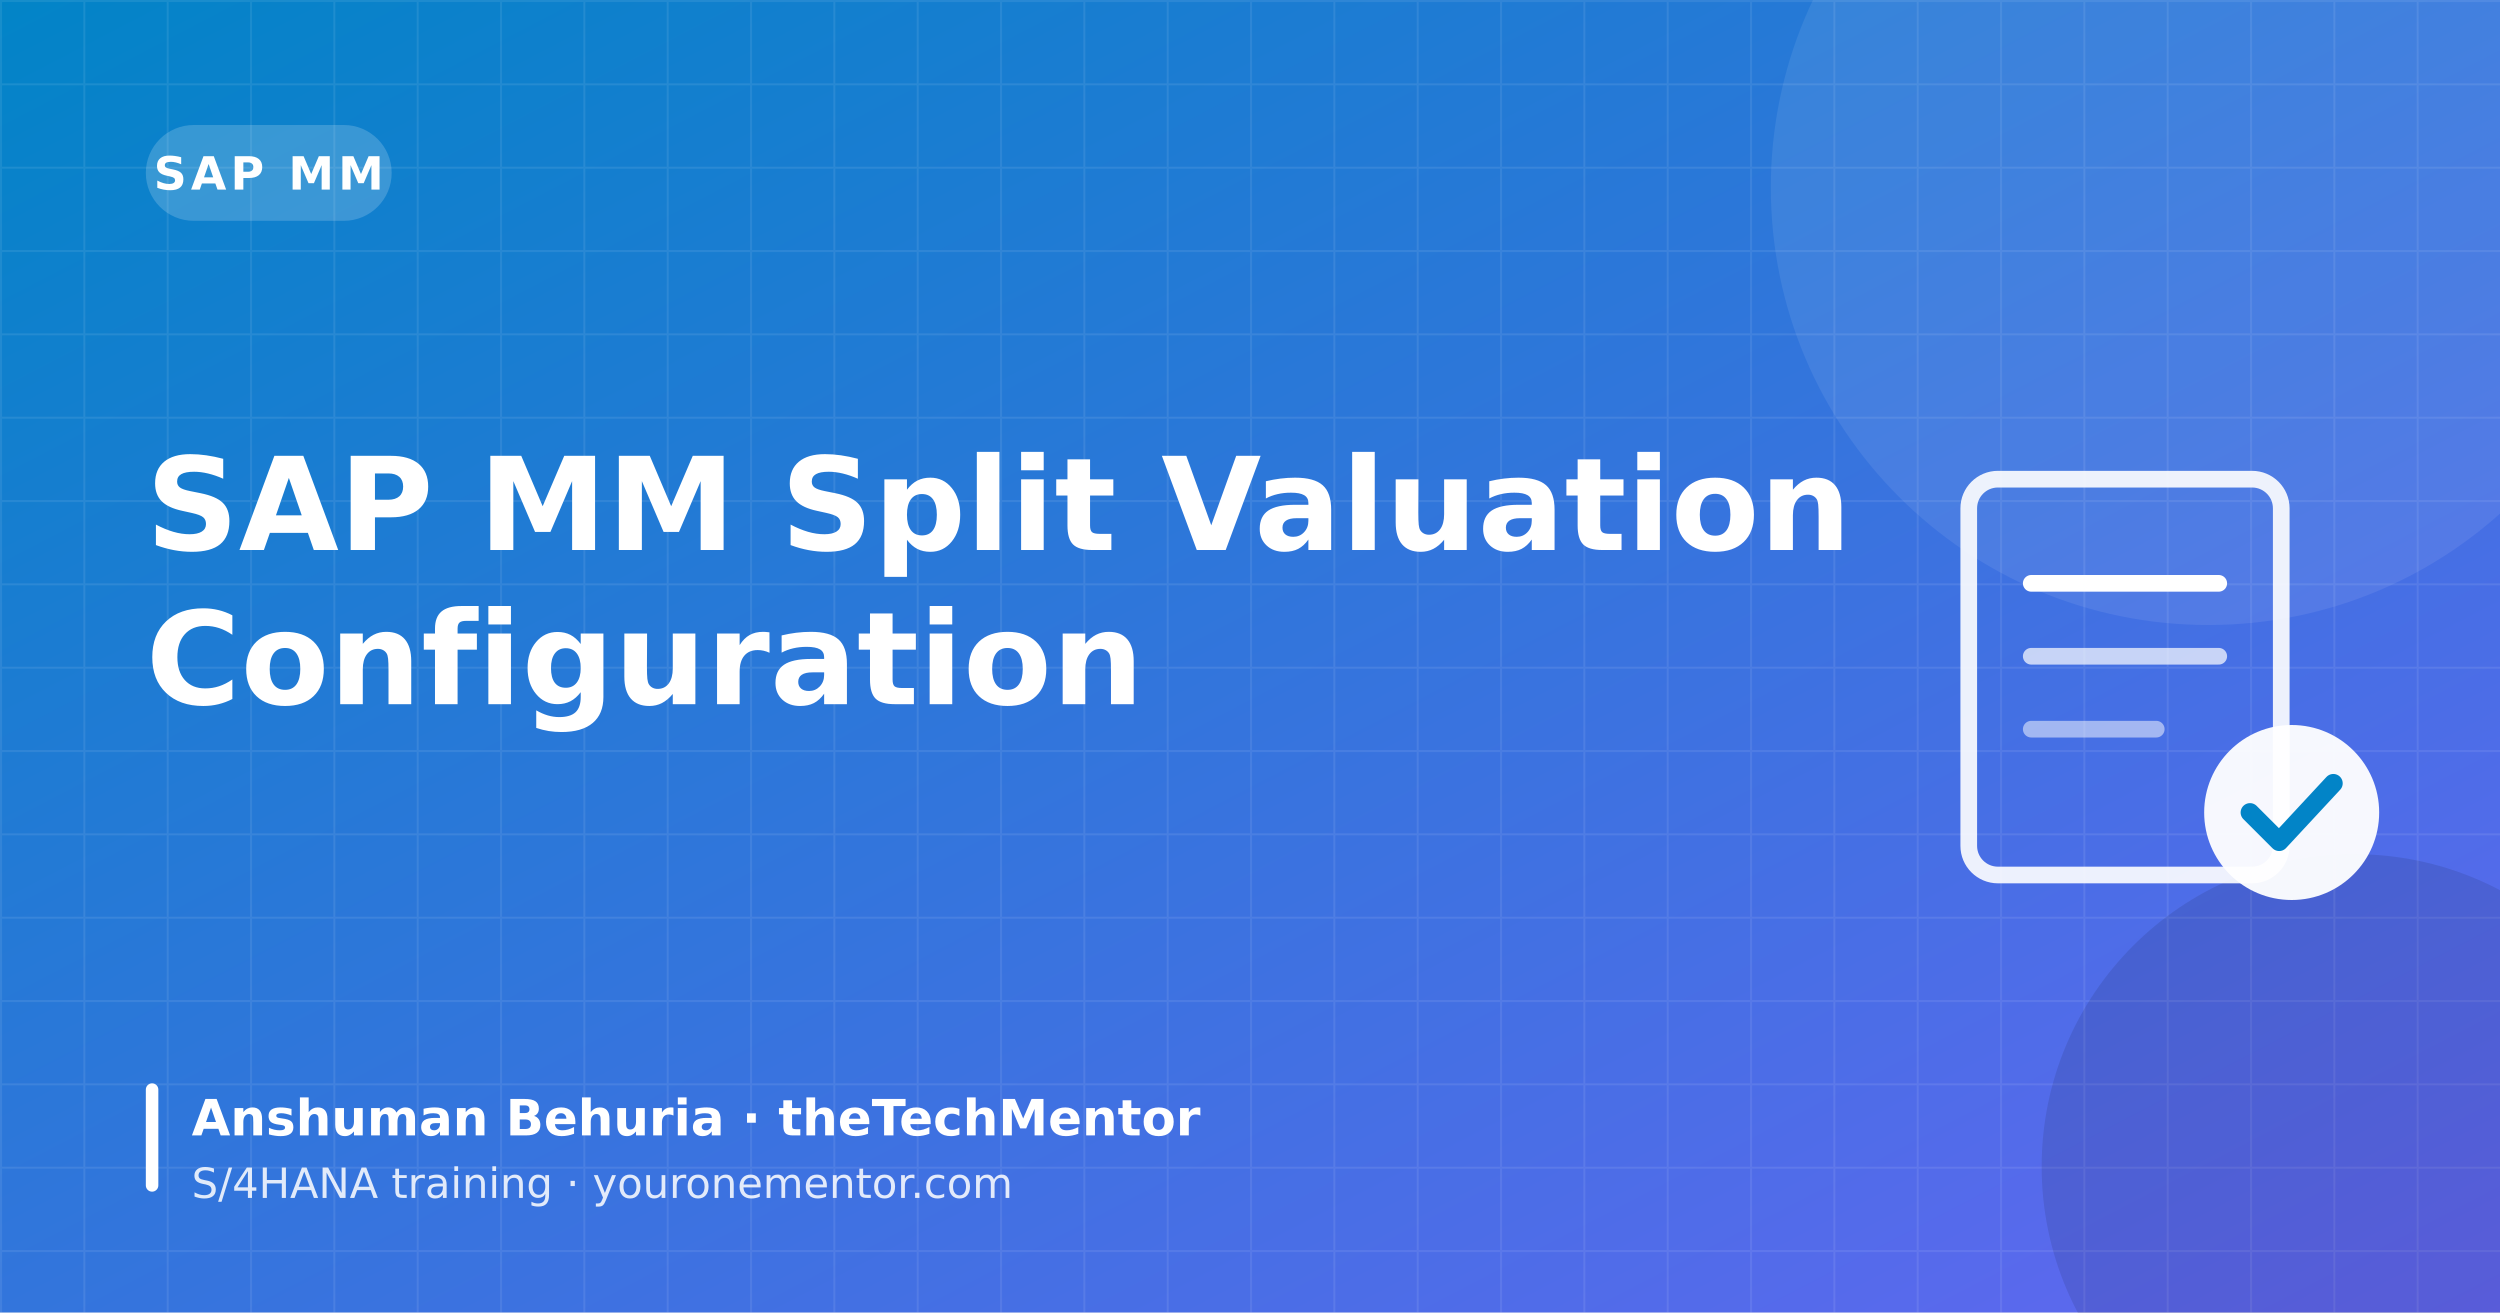
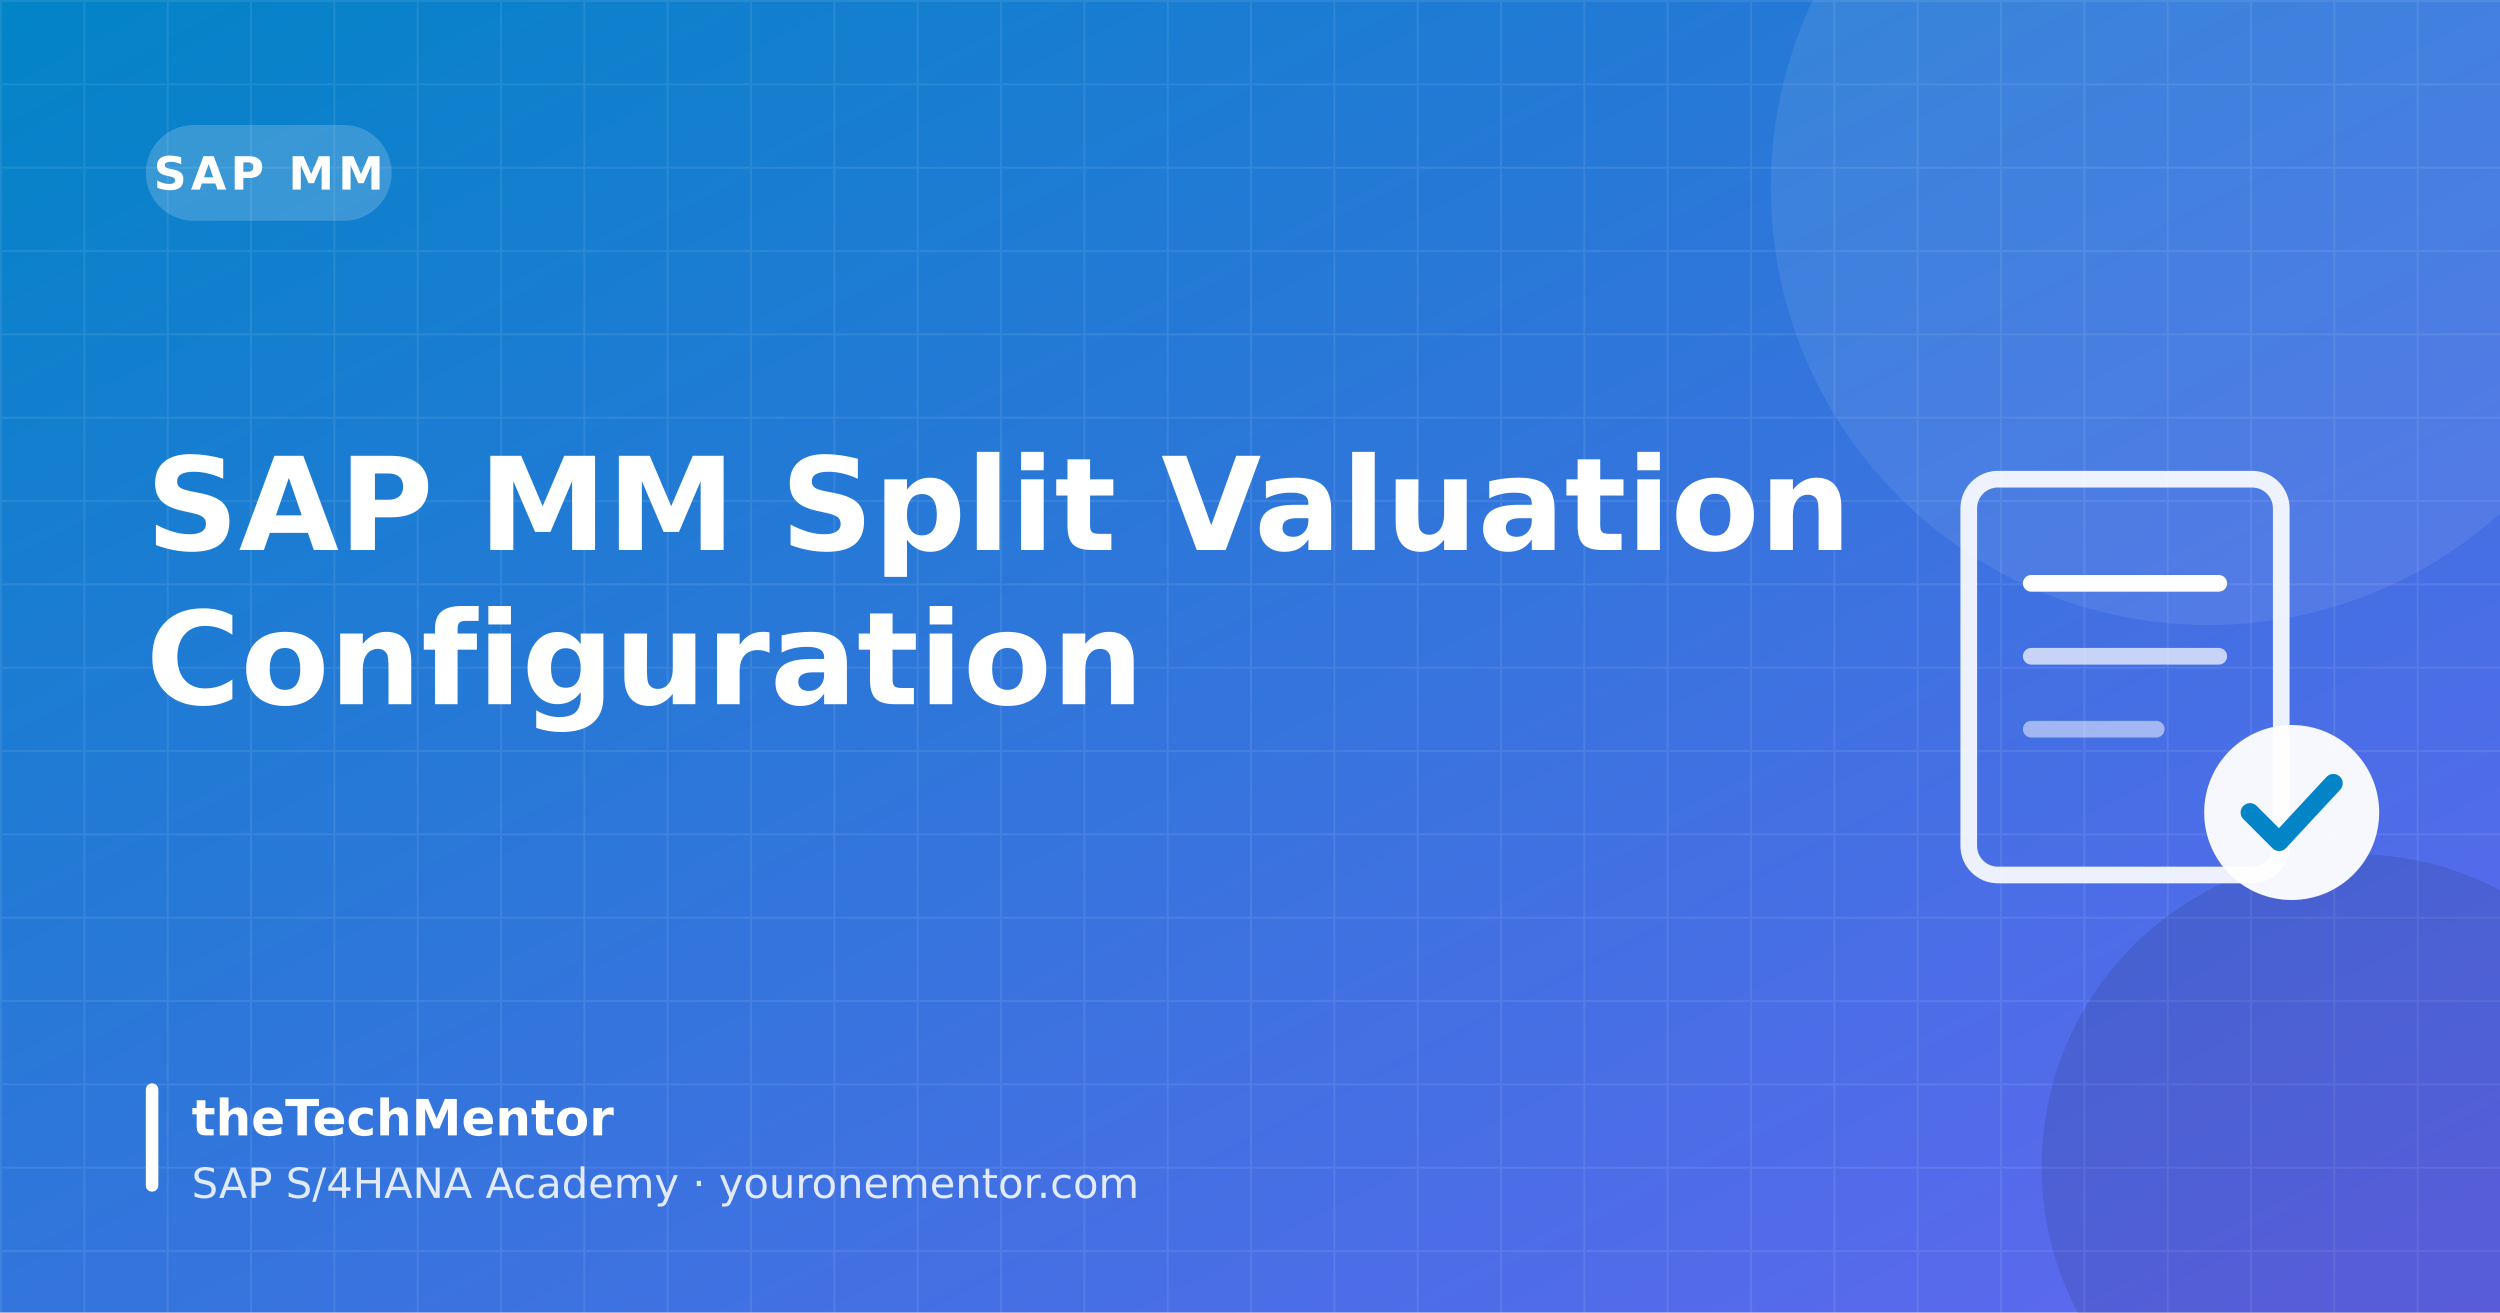
<svg xmlns="http://www.w3.org/2000/svg" width="1200" height="630" viewBox="0 0 1200 630">
  <defs>
    <linearGradient id="bg" x1="0" y1="0" x2="1" y2="1">
      <stop offset="0" stop-color="#0284c7" />
      <stop offset="1" stop-color="#6366f1" />
    </linearGradient>
    <pattern id="grid" width="40" height="40" patternUnits="userSpaceOnUse">
      <path d="M40 0 H0 V40" fill="none" stroke="#ffffff" stroke-opacity=".08" stroke-width="2" />
    </pattern>
  </defs>
  <rect width="1200" height="630" fill="url(#bg)" />
  <rect width="1200" height="630" fill="url(#grid)" />
  <circle cx="1060" cy="90" r="210" fill="#ffffff" opacity=".08" />
  <circle cx="1130" cy="560" r="150" fill="#000000" opacity=".10" />
  <rect x="70" y="60" width="118" height="46" rx="23" fill="#ffffff" opacity=".18" />
  <text x="129" y="91" font-family="DejaVu Sans, Inter, Arial, sans-serif" font-size="22" font-weight="700" fill="#ffffff" text-anchor="middle" letter-spacing="2">SAP MM</text>
  <text x="70" y="264" font-family="DejaVu Sans, Inter, Arial, sans-serif" font-size="62" font-weight="800" fill="#ffffff">SAP MM Split Valuation</text>
  <text x="70" y="338" font-family="DejaVu Sans, Inter, Arial, sans-serif" font-size="62" font-weight="800" fill="#ffffff">Configuration</text>
  <g transform="translate(905 200)">
    <rect x="40" y="30" width="150" height="190" rx="14" fill="none" stroke="#fff" stroke-width="8" opacity=".9" />
    <line x1="70" y1="80" x2="160" y2="80" stroke="#fff" stroke-width="8" stroke-linecap="round" />
    <line x1="70" y1="115" x2="160" y2="115" stroke="#fff" stroke-width="8" stroke-linecap="round" opacity=".7" />
    <line x1="70" y1="150" x2="130" y2="150" stroke="#fff" stroke-width="8" stroke-linecap="round" opacity=".5" />
    <circle cx="195" cy="190" r="42" fill="#fff" opacity=".95" />
    <path d="M175 190 l14 14 l26 -28" stroke="#0284c7" stroke-width="9" fill="none" stroke-linecap="round" stroke-linejoin="round" />
  </g>
  <rect x="70" y="520" width="6" height="52" rx="3" fill="#ffffff" />
-   <text x="92" y="545" font-family="DejaVu Sans, Inter, Arial, sans-serif" font-size="24" font-weight="700" fill="#ffffff">Anshuman Behuria · theTechMentor</text>
-   <text x="92" y="575" font-family="DejaVu Sans, Inter, Arial, sans-serif" font-size="20" fill="#ffffff" opacity=".85">S/4HANA training · youronementor.com</text>
+   <text x="92" y="545" font-family="DejaVu Sans, Inter, Arial, sans-serif" font-size="24" font-weight="700" fill="#ffffff">theTechMentor</text>
+   <text x="92" y="575" font-family="DejaVu Sans, Inter, Arial, sans-serif" font-size="20" fill="#ffffff" opacity=".85">SAP S/4HANA Academy · youronementor.com</text>
</svg>
